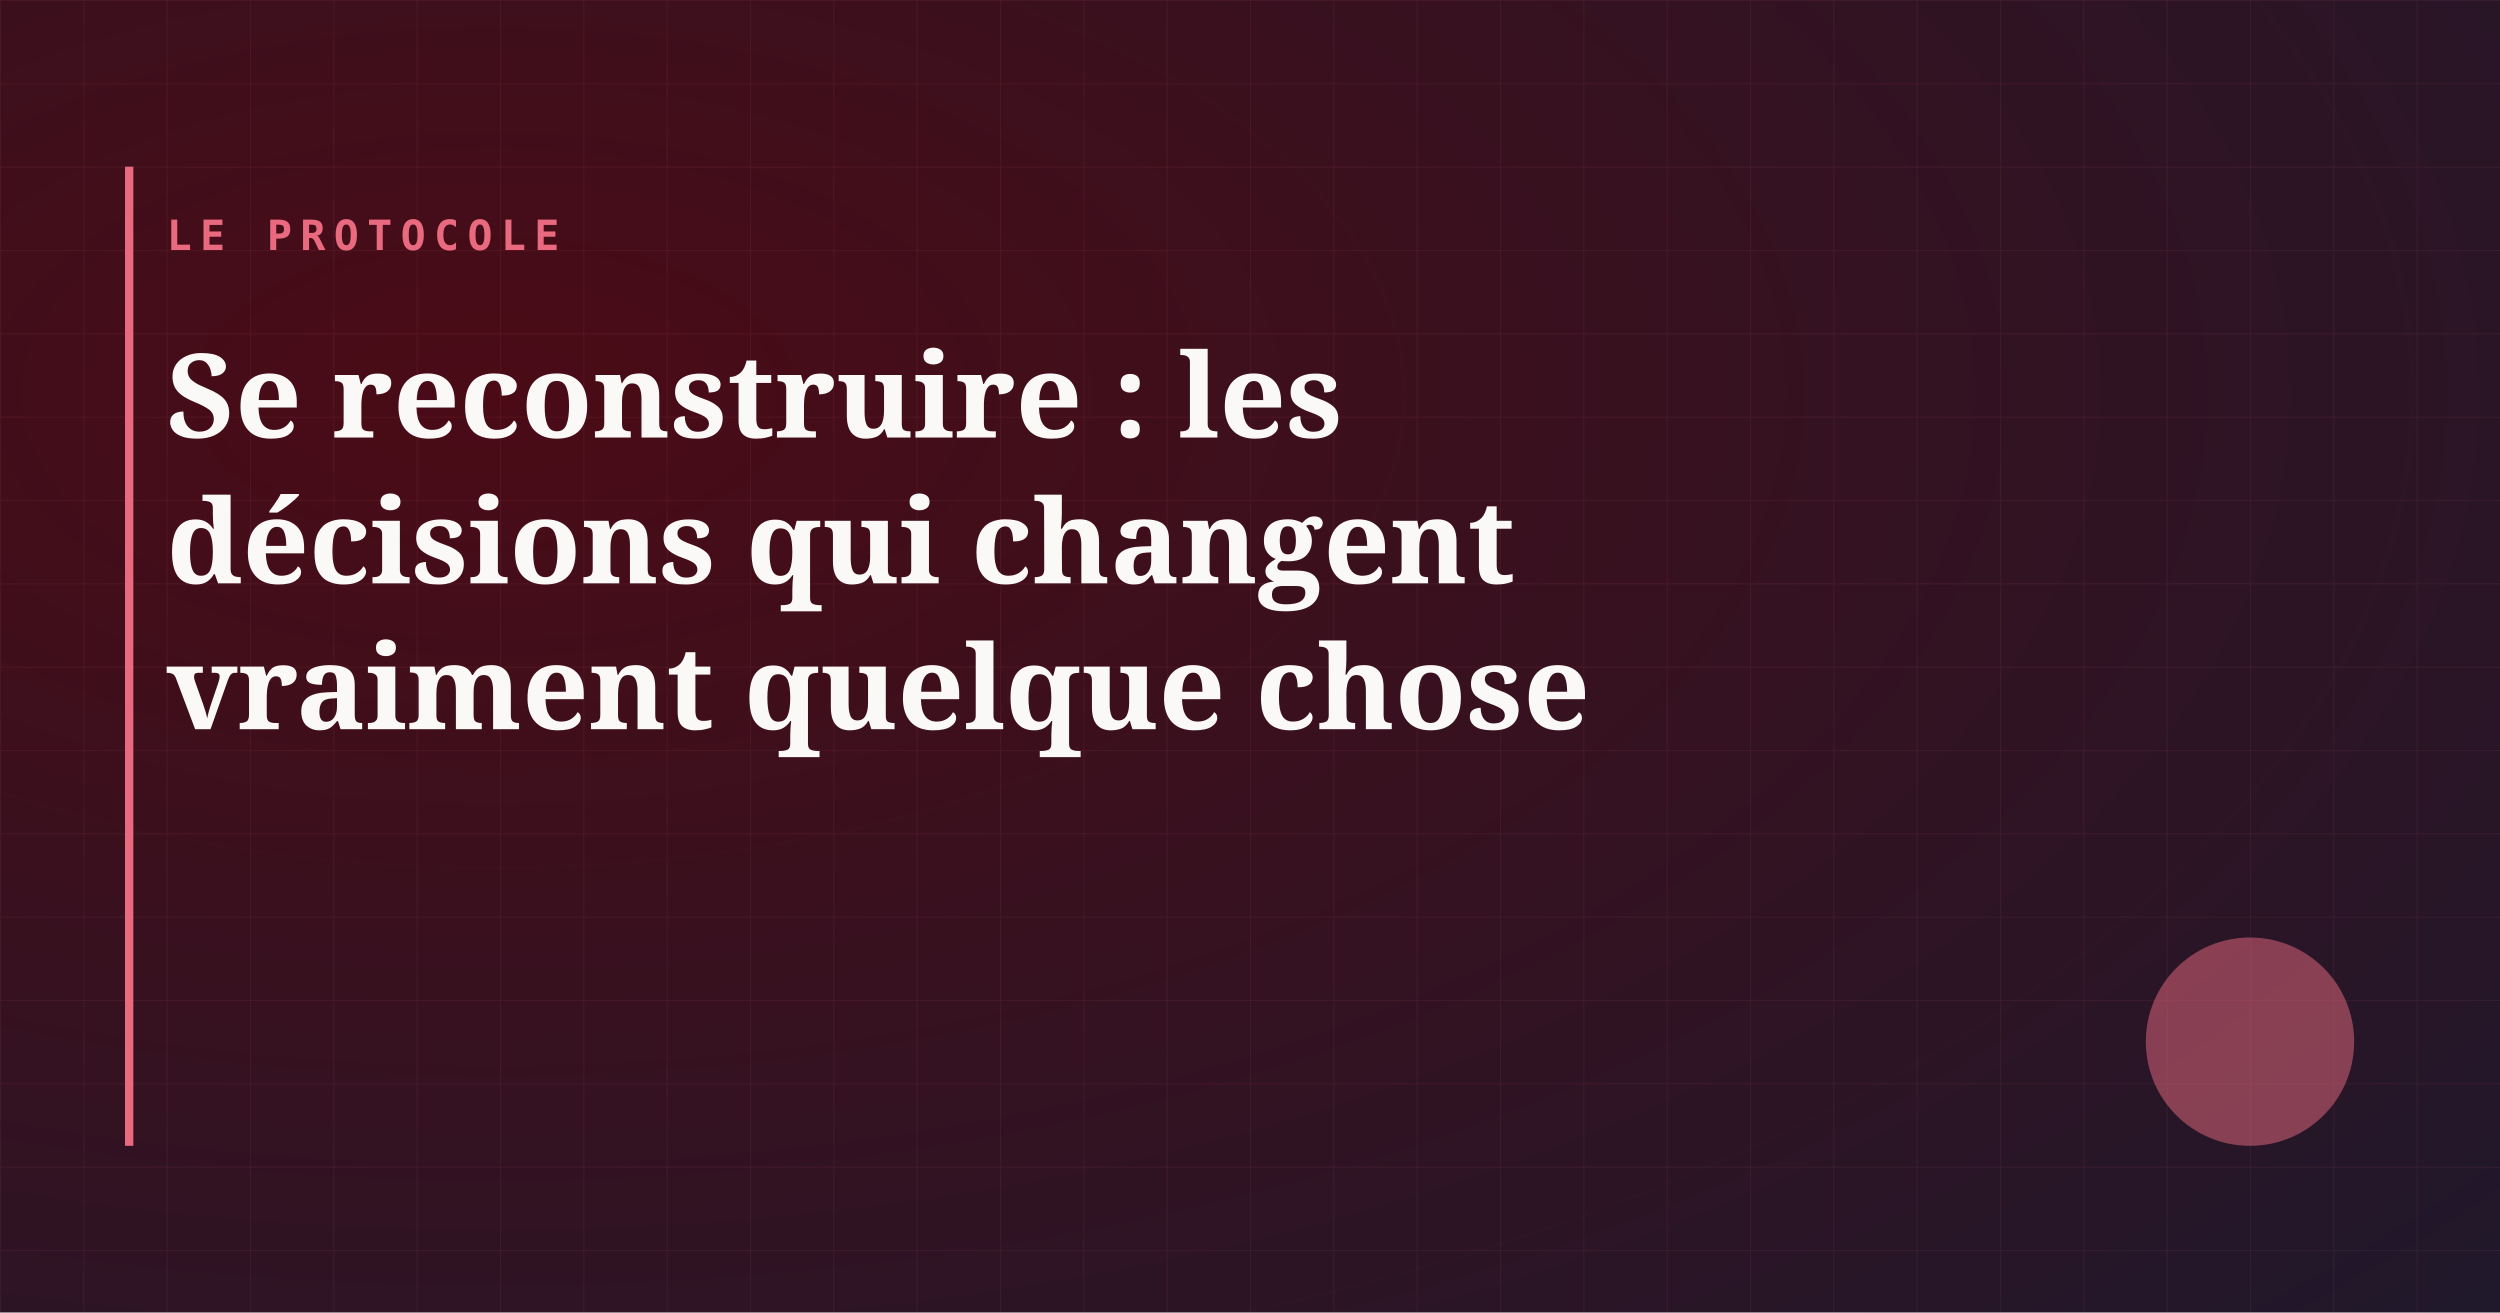
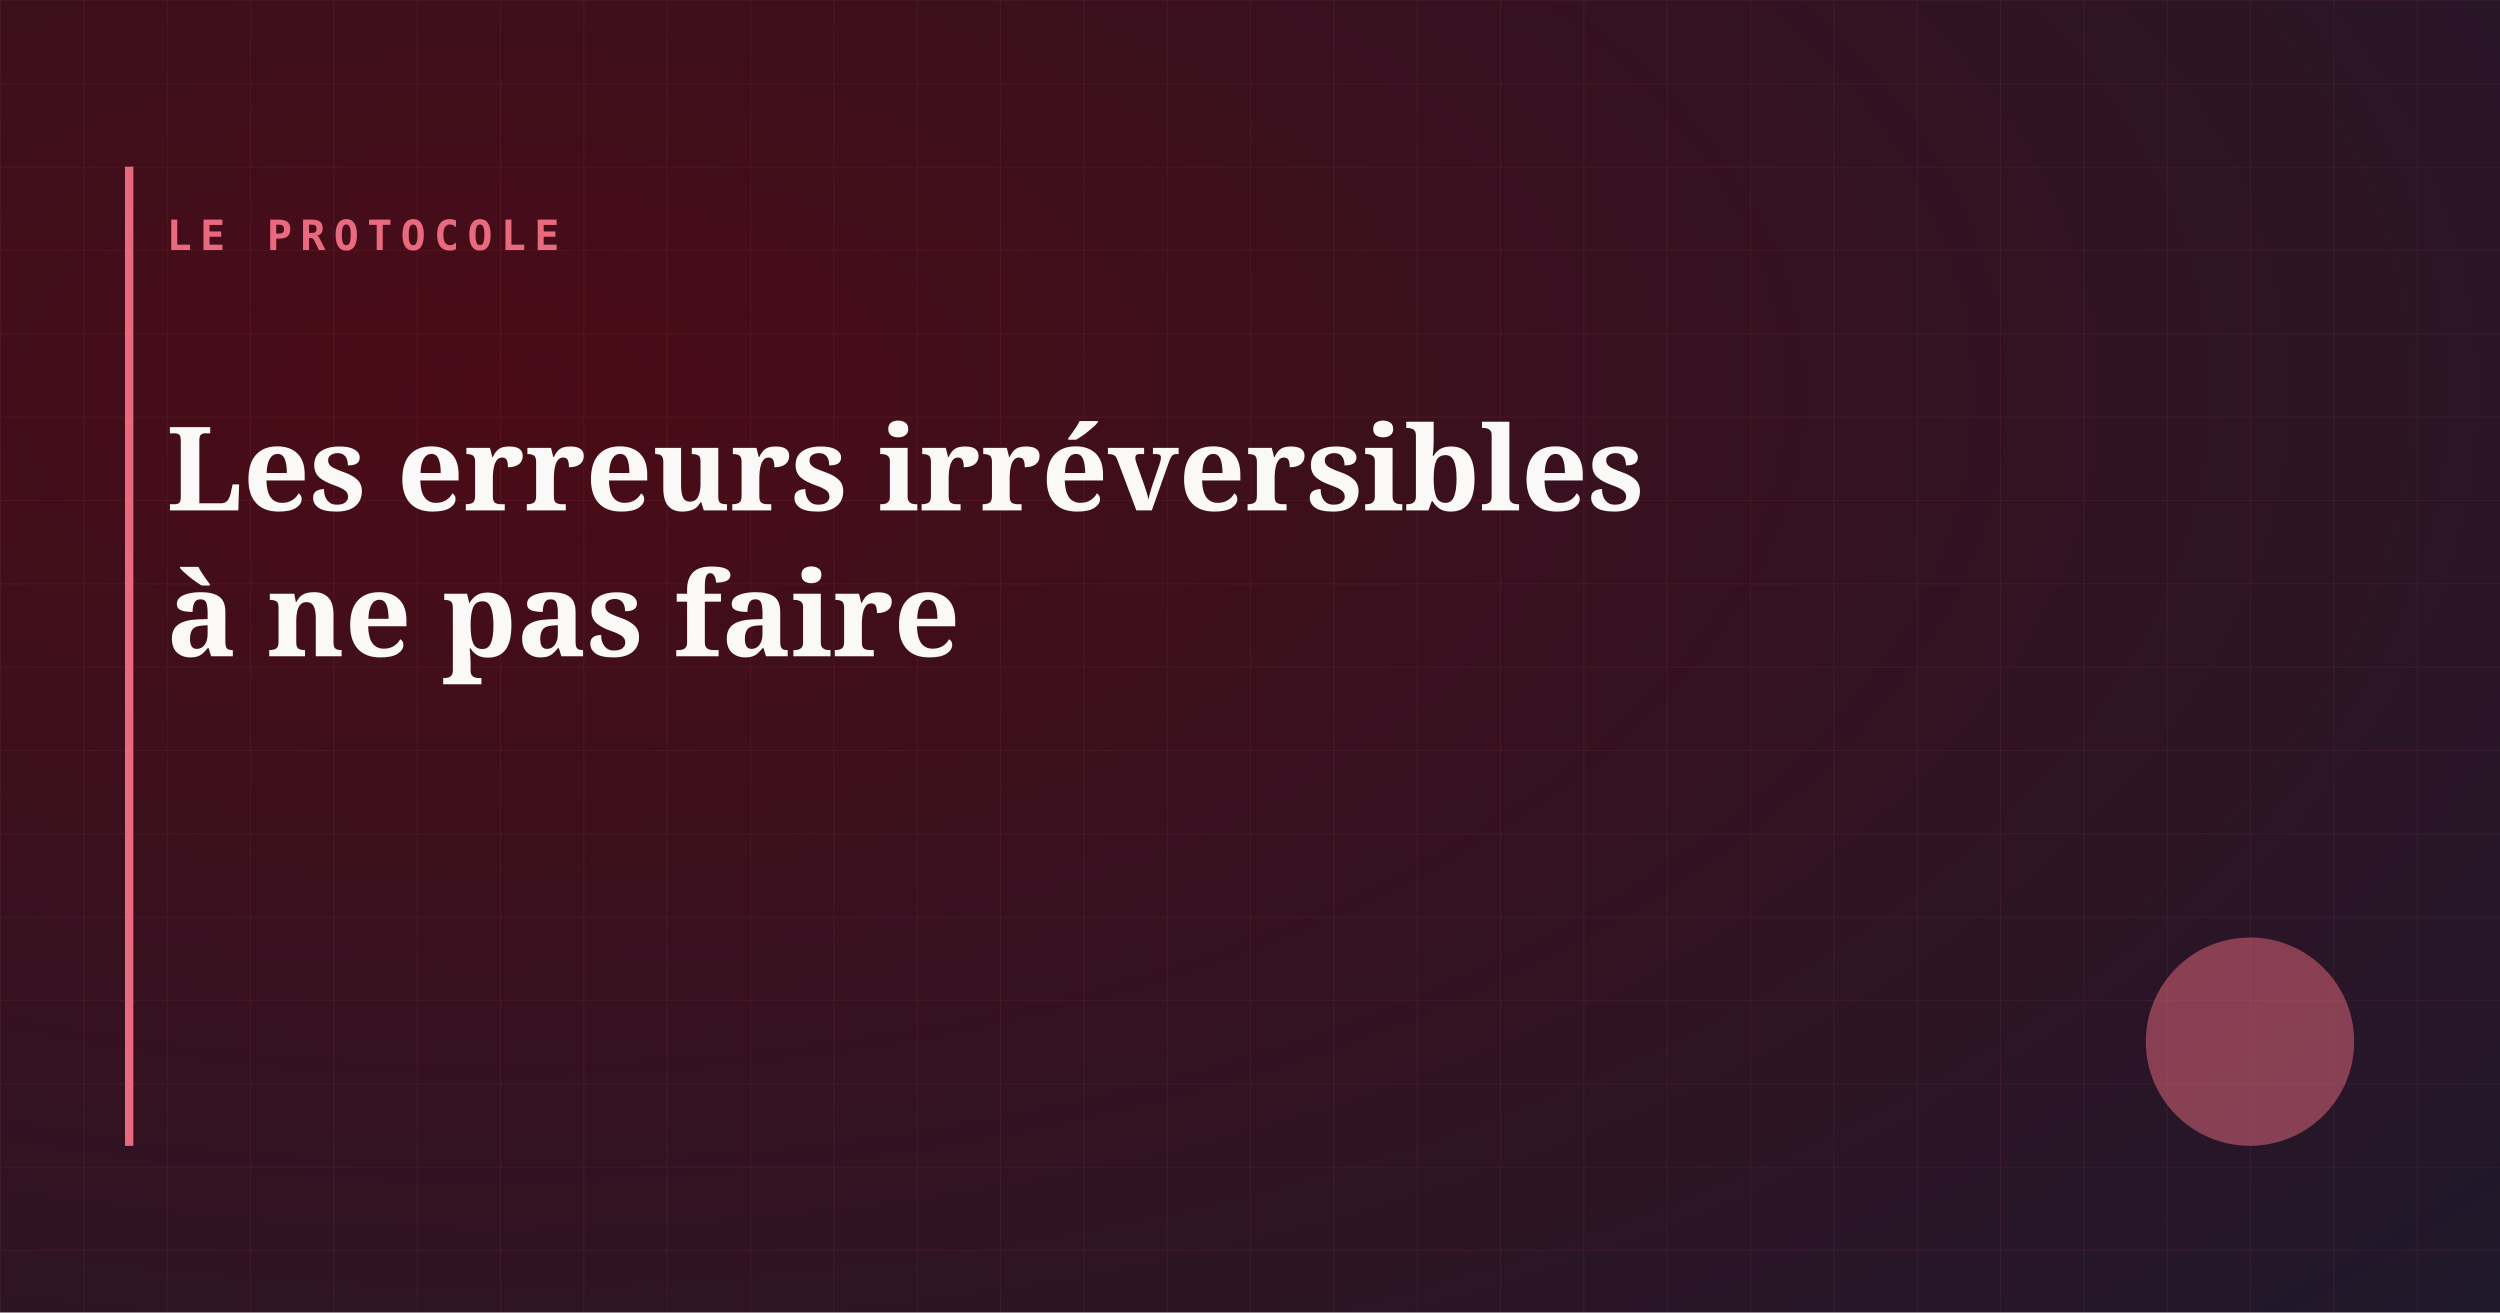
<svg xmlns="http://www.w3.org/2000/svg" viewBox="0 0 1200 630" width="1200" height="630">
  <defs>
    <radialGradient id="bg" cx="20%" cy="30%" r="120%">
      <stop offset="0%" stop-color="#4a0b16" />
      <stop offset="100%" stop-color="#1A1A2E" />
    </radialGradient>
  </defs>
  <rect width="1200" height="630" fill="url(#bg)" />
  <defs>
    <pattern id="grid" width="40" height="40" patternUnits="userSpaceOnUse">
      <path d="M 40 0 L 0 0 0 40" fill="none" stroke="#e96a7f" stroke-width="0.5" opacity="0.15" />
    </pattern>
  </defs>
  <rect width="1200" height="630" fill="url(#grid)" />
  <rect x="60" y="80" width="4" height="470" fill="#e96a7f" />
  <circle cx="1080" cy="500" r="50" fill="#e96a7f" opacity="0.5" />
  <text x="80" y="120" font-family="ui-monospace, monospace" font-size="20" font-weight="600" letter-spacing="4" fill="#e96a7f">LE PROTOCOLE</text>
-   <text x="80" y="210" font-family="Georgia, serif" font-size="56" font-weight="bold" fill="#FAF9F7">Se reconstruire : les</text>
-   <text x="80" y="280" font-family="Georgia, serif" font-size="56" font-weight="bold" fill="#FAF9F7">décisions qui changent</text>
-   <text x="80" y="350" font-family="Georgia, serif" font-size="56" font-weight="bold" fill="#FAF9F7">vraiment quelque chose</text>
+   <text x="80" y="245" font-family="Georgia, serif" font-size="56" font-weight="bold" fill="#FAF9F7">Les erreurs irréversibles</text>
+   <text x="80" y="315" font-family="Georgia, serif" font-size="56" font-weight="bold" fill="#FAF9F7">à ne pas faire</text>
</svg>
